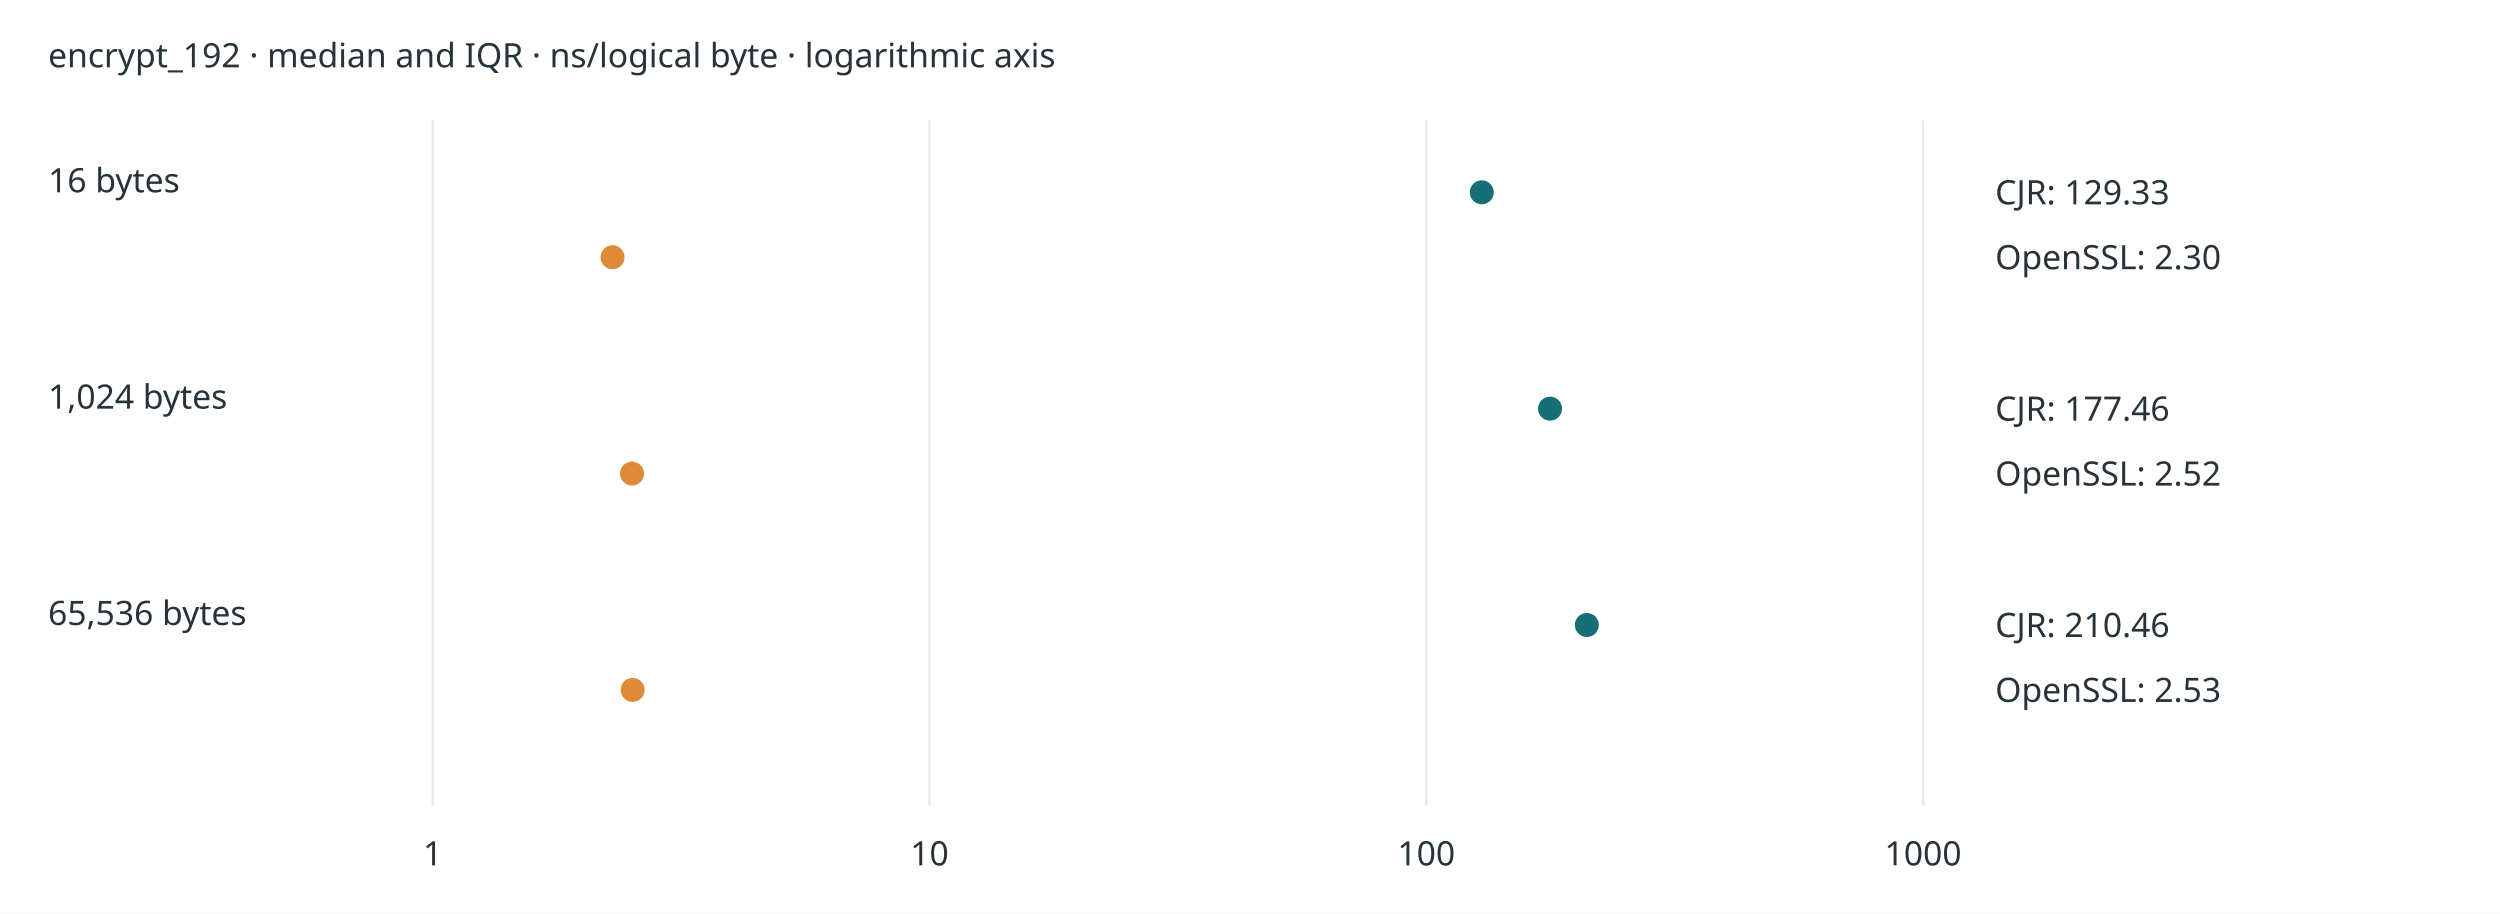
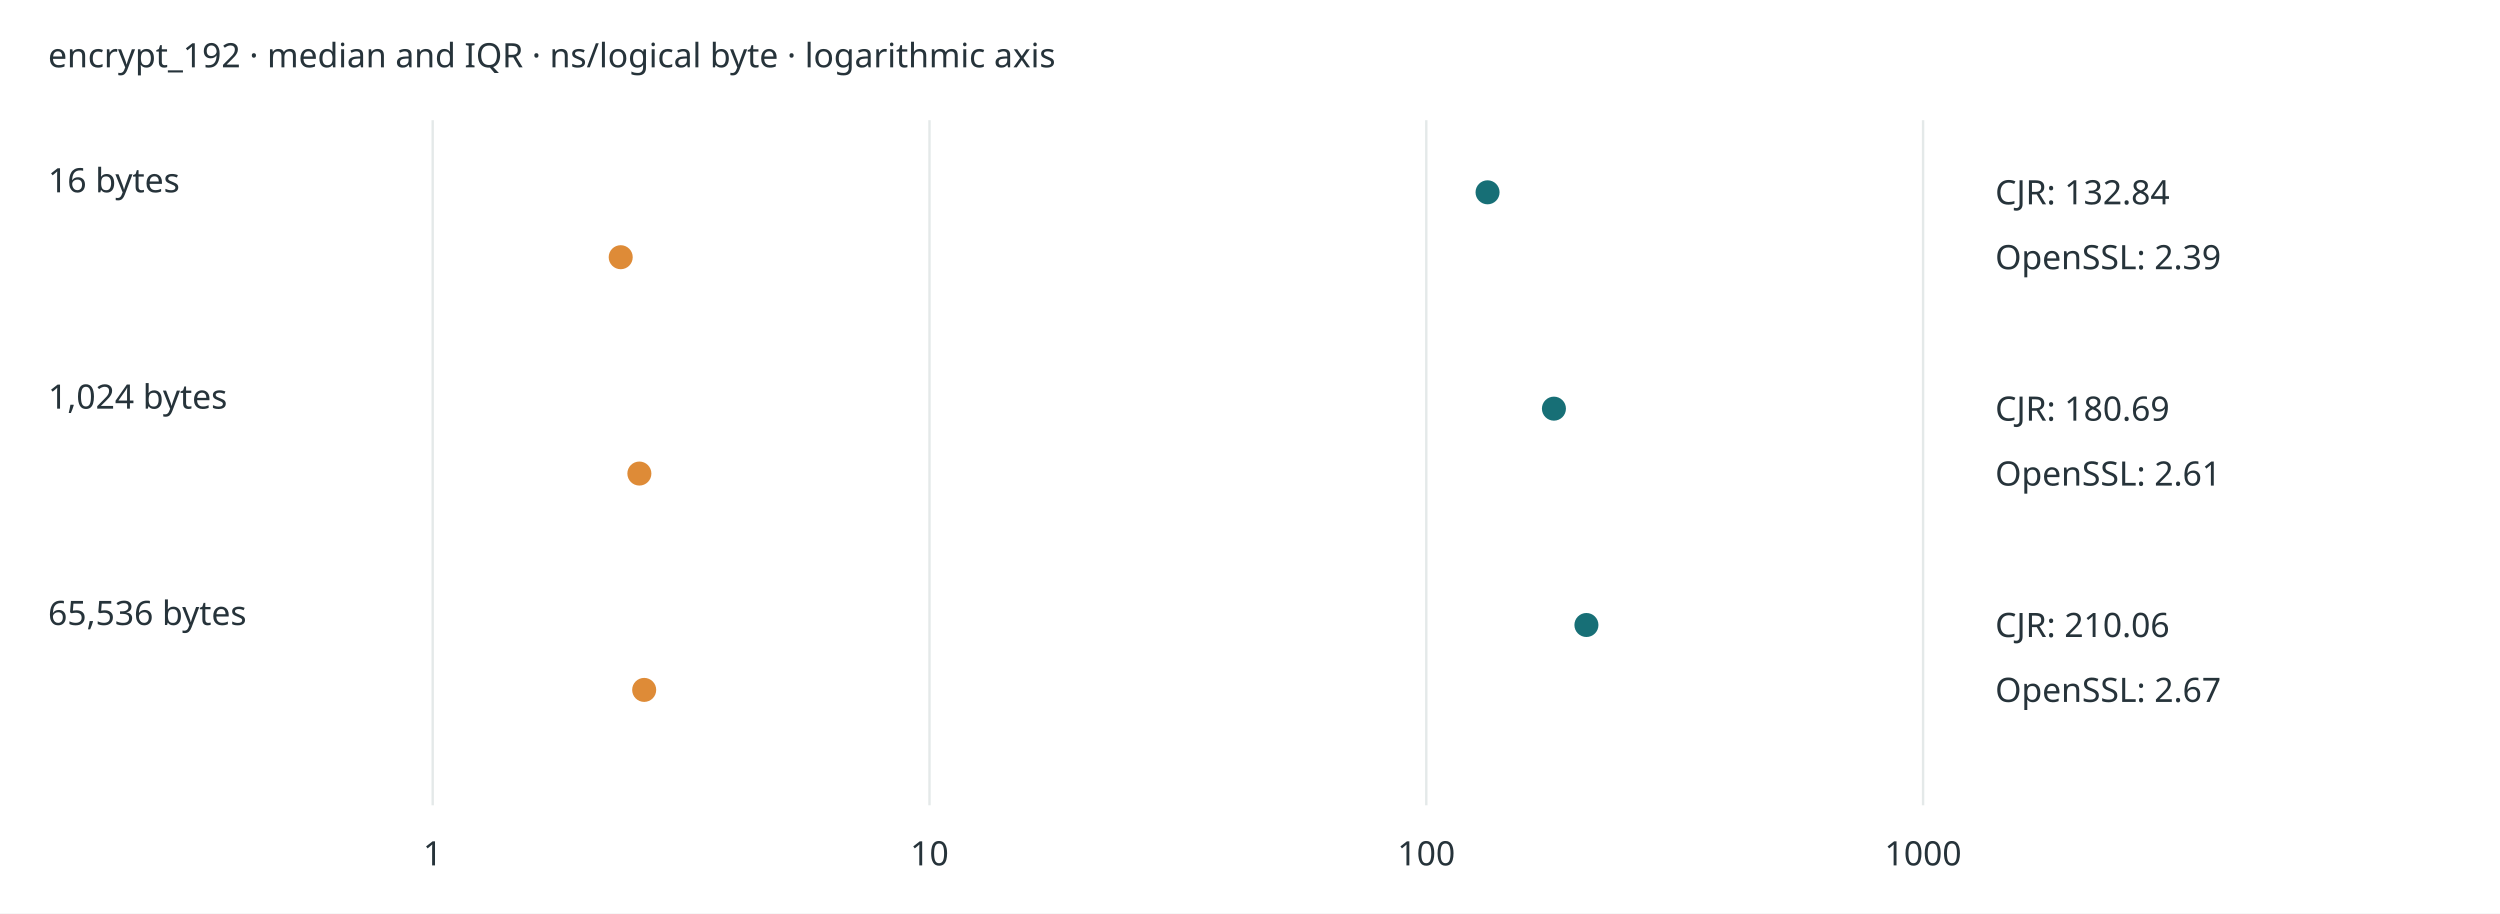
<svg xmlns="http://www.w3.org/2000/svg" viewBox="0 0 1040 380" role="img">
  <rect width="100%" height="100%" fill="white" />
  <style>text{font:14px system-ui;fill:#26333a}</style>
  <text x="20" y="28">encrypt_192 · median and IQR · ns/logical byte · logarithmic axis</text>
  <path d="M 180.0 50 V 335" stroke="#e4e9e9" />
  <text x="180.0" y="360" text-anchor="middle">1</text>
  <path d="M 386.667 50 V 335" stroke="#e4e9e9" />
  <text x="386.667" y="360" text-anchor="middle">10</text>
  <path d="M 593.333 50 V 335" stroke="#e4e9e9" />
  <text x="593.333" y="360" text-anchor="middle">100</text>
  <path d="M 800.0 50 V 335" stroke="#e4e9e9" />
  <text x="800.0" y="360" text-anchor="middle">1000</text>
  <text x="20" y="80">16 bytes</text>
-   <path d="M 615.849 80 H 616.93" stroke="#176f76" stroke-width="5" />
-   <circle cx="616.415" cy="80" r="5" fill="#176f76" />
-   <text x="830" y="85">CJR: 129.33</text>
-   <path d="M 254.404 107 H 255.166" stroke="#de8b37" stroke-width="5" />
-   <circle cx="254.818" cy="107" r="5" fill="#de8b37" />
-   <text x="830" y="112">OpenSSL: 2.30</text>
+   <path d="M 618.676 80 H 620.61" stroke="#176f76" stroke-width="5" />
+   <circle cx="618.823" cy="80" r="5" fill="#176f76" />
+   <text x="830" y="85">CJR: 132.84</text>
+   <path d="M 257.95 107 H 258.315" stroke="#de8b37" stroke-width="5" />
+   <circle cx="258.214" cy="107" r="5" fill="#de8b37" />
+   <text x="830" y="112">OpenSSL: 2.39</text>
  <text x="20" y="170">1,024 bytes</text>
-   <path d="M 644.601 170 H 645.08" stroke="#176f76" stroke-width="5" />
-   <circle cx="644.814" cy="170" r="5" fill="#176f76" />
-   <text x="830" y="175">CJR: 177.46</text>
-   <path d="M 262.546 197 H 264.404" stroke="#de8b37" stroke-width="5" />
-   <circle cx="262.925" cy="197" r="5" fill="#de8b37" />
-   <text x="830" y="202">OpenSSL: 2.52</text>
+   <path d="M 645.743 170 H 646.56" stroke="#176f76" stroke-width="5" />
+   <circle cx="646.435" cy="170" r="5" fill="#176f76" />
+   <text x="830" y="175">CJR: 180.69</text>
+   <path d="M 265.776 197 H 266.051" stroke="#de8b37" stroke-width="5" />
+   <circle cx="265.977" cy="197" r="5" fill="#de8b37" />
+   <text x="830" y="202">OpenSSL: 2.61</text>
  <text x="20" y="260">65,536 bytes</text>
-   <path d="M 659.781 260 H 660.419" stroke="#176f76" stroke-width="5" />
-   <circle cx="660.12" cy="260" r="5" fill="#176f76" />
-   <text x="830" y="265">CJR: 210.46</text>
-   <path d="M 262.84 287 H 263.922" stroke="#de8b37" stroke-width="5" />
-   <circle cx="263.184" cy="287" r="5" fill="#de8b37" />
-   <text x="830" y="292">OpenSSL: 2.53</text>
+   <path d="M 659.817 260 H 660.458" stroke="#176f76" stroke-width="5" />
+   <circle cx="659.951" cy="260" r="5" fill="#176f76" />
+   <text x="830" y="265">CJR: 210.06</text>
+   <path d="M 265.393 287 H 268.055" stroke="#de8b37" stroke-width="5" />
+   <circle cx="267.979" cy="287" r="5" fill="#de8b37" />
+   <text x="830" y="292">OpenSSL: 2.67</text>
</svg>
